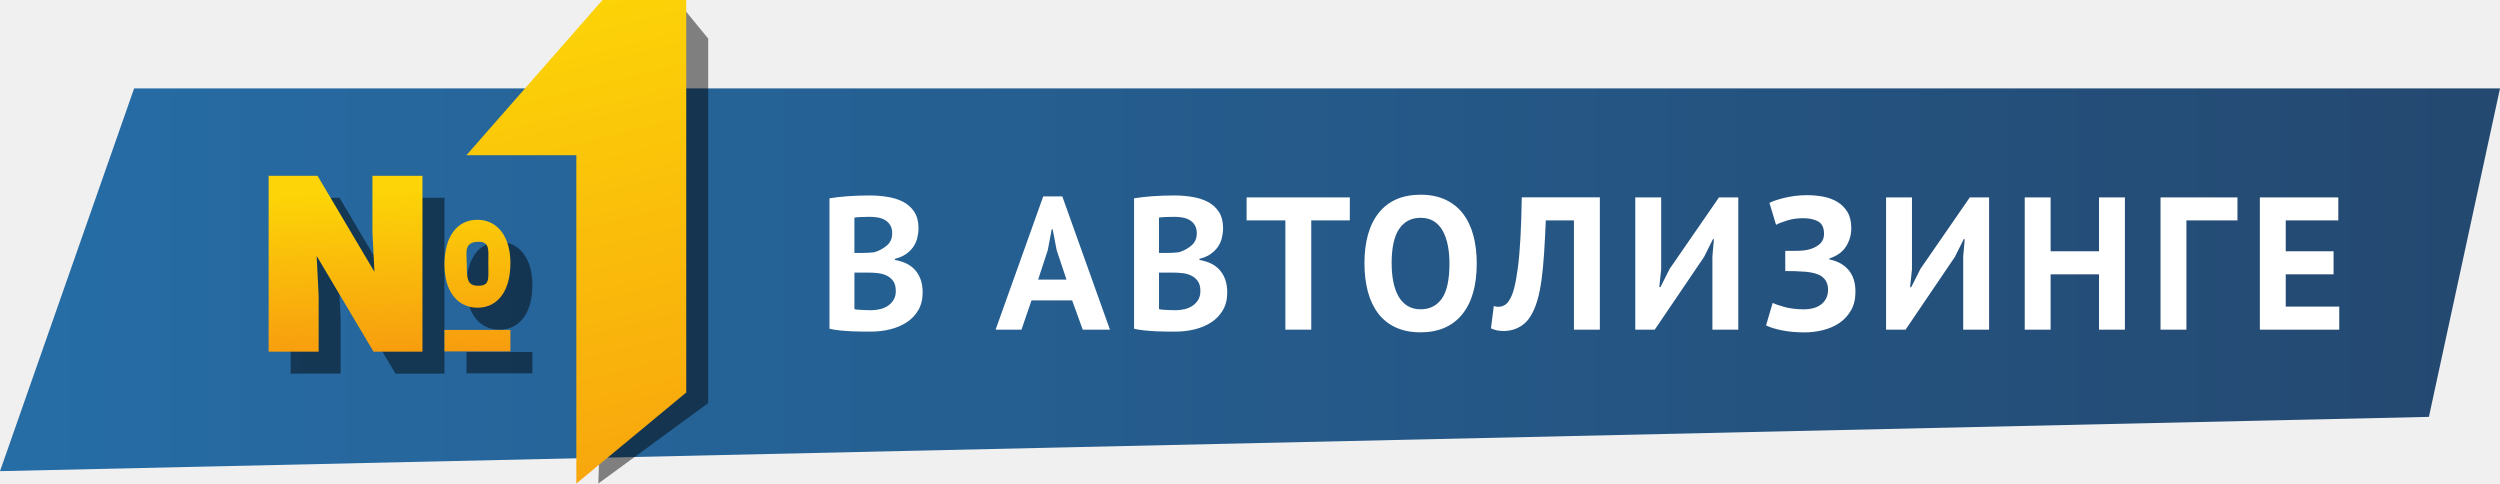
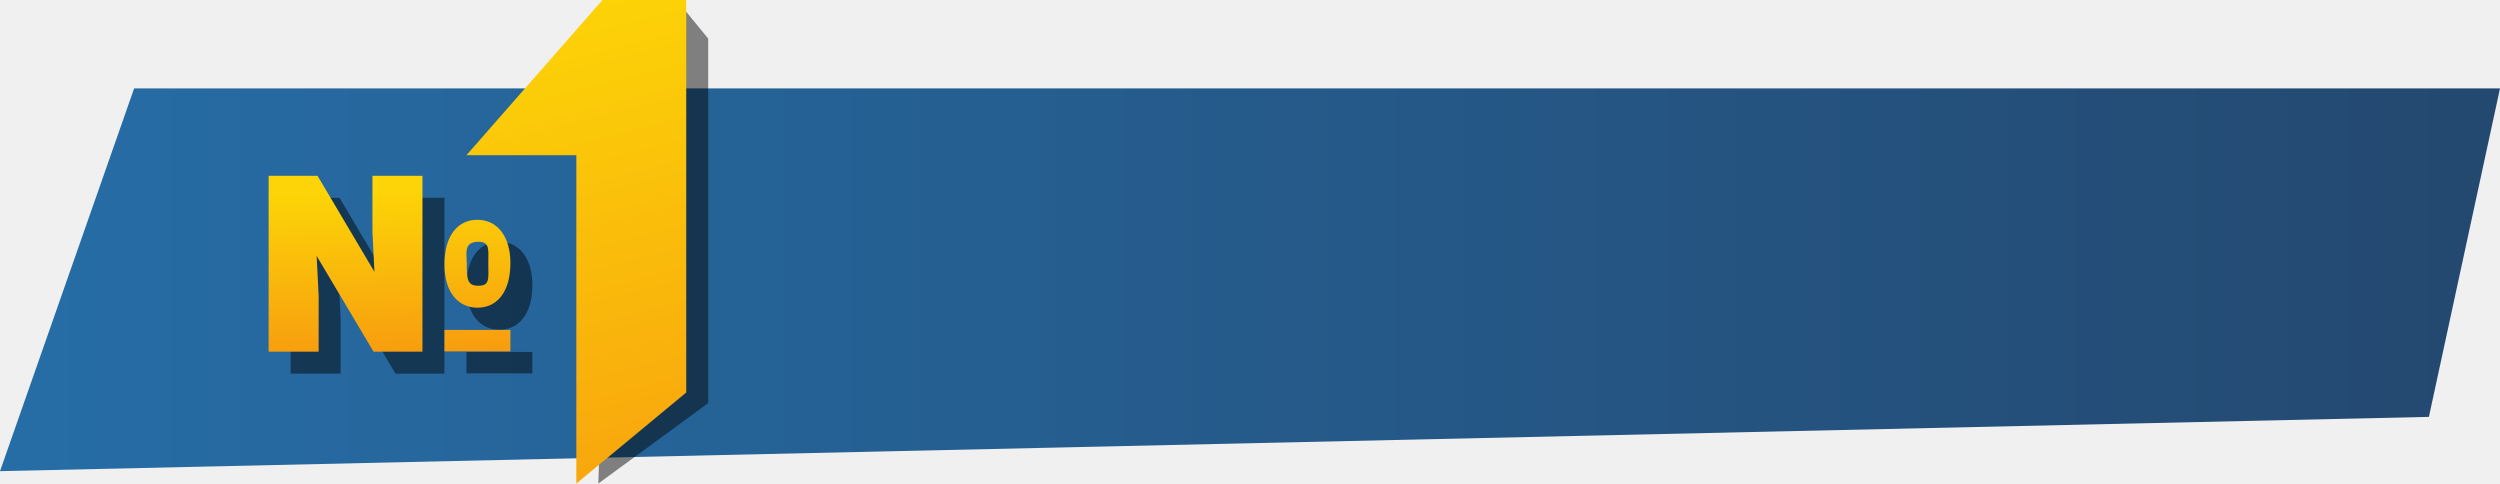
<svg xmlns="http://www.w3.org/2000/svg" id="svg35" version="1.1" viewBox="0 0 113.744 22" height="22" width="113.744">
  <defs id="defs17">
    <linearGradient gradientUnits="userSpaceOnUse" gradientTransform="scale(2.555556,0.3913043)" id="linearGradient-1" y2="49.536" x2="0.86" y1="49.536" x1="44.509">
      <stop id="stop2" offset="0%" stop-color="#266DA6" />
      <stop id="stop4" offset="100%" stop-color="#244971" />
    </linearGradient>
    <linearGradient gradientUnits="userSpaceOnUse" gradientTransform="scale(0.6741999,1.48324)" id="linearGradient-2" y2="23.71" x2="41.142" y1="0.512" x1="38.454">
      <stop id="stop7" offset="0%" stop-color="#FCD407" />
      <stop id="stop9" offset="100%" stop-color="#F68D11" />
    </linearGradient>
    <linearGradient gradientUnits="userSpaceOnUse" gradientTransform="scale(1.172604,0.8528029)" id="linearGradient-3" y2="22.171" x2="15.718" y1="11.122" x1="15.113">
      <stop id="stop12" offset="0%" stop-color="#FCD407" />
      <stop id="stop14" offset="100%" stop-color="#F68D11" />
    </linearGradient>
  </defs>
  <g transform="translate(-65.77807,-30)" style="fill:none;fill-rule:evenodd;stroke:none;stroke-width:1" id="Final-design">
    <g transform="translate(-781,-346)" id="States">
      <g transform="translate(781,346)" id="Group-6">
        <g transform="translate(65.77806,29.24)" id="Group">
          <polygon style="fill:url(#linearGradient-1)" points="107.641,22.196 2.1296551e-013,22.196 3.235,7.25 113.744,4.78 " transform="rotate(180,56.87215,13.48821)" id="Rectangle" />
          <path style="fill:#000000;fill-opacity:0.472" id="path26" d="M 32.222,2.516 V 19.099 l -5,3.661 0.714,-22 h 2.846 z m -16.774,7.244 2.588,4.367 -0.091,-1.822 V 9.76 h 2.276 v 8 h -2.226 l -2.588,-4.356 0.091,1.822 v 2.533 h -2.276 V 9.76 Z m 5.774,4.036 c 0,-1.313 0.603,-2.036 1.492,-2.036 0.936,0 1.508,0.783 1.508,1.964 0,1.386 -0.657,2.036 -1.5,2.036 -0.843,0 -1.5,-0.663 -1.5,-1.964 z m 3,3.951 h -3 v -0.975 h 3 z" />
          <polygon style="fill:url(#linearGradient-2)" points="31.222,18.618 26.222,22.76 26.222,7.821 21.222,7.821 27.411,0.76 31.222,0.76 " id="Line-3" />
          <path style="fill:url(#linearGradient-3)" id="№" d="m 14.448,8.76 2.588,4.367 -0.091,-1.822 V 8.76 h 2.276 v 8 h -2.226 l -2.588,-4.356 0.091,1.822 v 2.533 h -2.276 V 8.76 Z m 7.327,3 c -0.693,0 -0.538,0.524 -0.538,0.963 0,0.72 0.011,1.037 0.523,1.037 0.542,0 0.457,-0.317 0.457,-1.037 0,-0.561 0.085,-0.963 -0.442,-0.963 z m -1.553,1.036 c 0,-1.313 0.603,-2.036 1.492,-2.036 0.936,0 1.508,0.783 1.508,1.964 0,1.386 -0.657,2.036 -1.5,2.036 -0.843,0 -1.5,-0.663 -1.5,-1.964 z m 3,3.951 h -3 v -0.975 h 3 z" />
-           <path style="fill:#ffffff;fill-rule:nonzero" id="ВАВТОЛИЗИНГЕ" d="m 41.789,11.142 c 0,0.149 -0.019,0.298 -0.056,0.447 -0.037,0.149 -0.099,0.285 -0.185,0.408 -0.086,0.123 -0.198,0.232 -0.335,0.327 -0.138,0.095 -0.304,0.165 -0.499,0.211 v 0.052 c 0.172,0.029 0.335,0.077 0.49,0.146 0.155,0.069 0.29,0.163 0.404,0.284 0.115,0.12 0.205,0.267 0.271,0.439 0.066,0.172 0.099,0.376 0.099,0.611 0,0.31 -0.066,0.578 -0.198,0.804 -0.132,0.226 -0.308,0.411 -0.529,0.555 -0.221,0.143 -0.472,0.249 -0.752,0.318 -0.281,0.069 -0.57,0.103 -0.869,0.103 h -0.374 c -0.152,0 -0.315,-0.004 -0.49,-0.013 -0.175,-0.009 -0.353,-0.021 -0.533,-0.039 -0.181,-0.017 -0.345,-0.043 -0.494,-0.077 V 9.783 c 0.109,-0.017 0.234,-0.034 0.374,-0.052 0.14,-0.017 0.291,-0.032 0.452,-0.043 0.161,-0.011 0.325,-0.02 0.494,-0.026 0.169,-0.006 0.337,-0.009 0.503,-0.009 0.281,0 0.555,0.021 0.821,0.065 0.267,0.043 0.505,0.119 0.714,0.228 0.209,0.109 0.377,0.261 0.503,0.456 0.126,0.195 0.189,0.441 0.189,0.74 z m -2.15,3.732 c 0.143,0 0.282,-0.017 0.417,-0.052 0.135,-0.034 0.254,-0.087 0.357,-0.159 0.103,-0.072 0.186,-0.162 0.249,-0.271 0.063,-0.109 0.095,-0.238 0.095,-0.387 0,-0.189 -0.037,-0.338 -0.112,-0.447 -0.075,-0.109 -0.172,-0.193 -0.292,-0.254 -0.12,-0.06 -0.255,-0.099 -0.404,-0.116 -0.149,-0.017 -0.298,-0.026 -0.447,-0.026 h -0.628 v 1.66 c 0.029,0.011 0.075,0.02 0.138,0.026 0.063,0.006 0.13,0.01 0.202,0.013 0.072,0.003 0.146,0.006 0.224,0.009 0.077,0.003 0.145,0.004 0.202,0.004 z m -0.387,-2.606 c 0.08,0 0.173,-0.003 0.28,-0.009 0.106,-0.006 0.194,-0.014 0.262,-0.026 0.218,-0.069 0.406,-0.172 0.563,-0.31 0.158,-0.138 0.236,-0.318 0.236,-0.542 0,-0.149 -0.029,-0.272 -0.086,-0.37 -0.057,-0.097 -0.133,-0.175 -0.228,-0.232 -0.095,-0.057 -0.202,-0.097 -0.323,-0.12 -0.12,-0.023 -0.247,-0.034 -0.378,-0.034 -0.149,0 -0.287,0.003 -0.413,0.009 -0.126,0.006 -0.224,0.014 -0.292,0.026 v 1.608 z m 9.528,2.159 h -1.849 l -0.456,1.333 h -1.178 l 2.167,-6.063 h 0.869 l 2.167,6.063 h -1.238 z m -1.548,-0.946 h 1.29 l -0.447,-1.342 -0.181,-0.946 h -0.043 l -0.181,0.955 z m 8.415,-2.339 c 0,0.149 -0.019,0.298 -0.056,0.447 -0.037,0.149 -0.099,0.285 -0.185,0.408 -0.086,0.123 -0.198,0.232 -0.335,0.327 -0.138,0.095 -0.304,0.165 -0.499,0.211 v 0.052 c 0.172,0.029 0.335,0.077 0.49,0.146 0.155,0.069 0.29,0.163 0.404,0.284 0.115,0.12 0.205,0.267 0.271,0.439 0.066,0.172 0.099,0.376 0.099,0.611 0,0.31 -0.066,0.578 -0.198,0.804 -0.132,0.226 -0.308,0.411 -0.529,0.555 -0.221,0.143 -0.472,0.249 -0.752,0.318 -0.281,0.069 -0.57,0.103 -0.869,0.103 h -0.374 c -0.152,0 -0.315,-0.004 -0.49,-0.013 -0.175,-0.009 -0.353,-0.021 -0.533,-0.039 -0.181,-0.017 -0.345,-0.043 -0.494,-0.077 V 9.783 c 0.109,-0.017 0.234,-0.034 0.374,-0.052 0.14,-0.017 0.291,-0.032 0.452,-0.043 0.161,-0.011 0.325,-0.02 0.494,-0.026 0.169,-0.006 0.337,-0.009 0.503,-0.009 0.281,0 0.555,0.021 0.821,0.065 0.267,0.043 0.505,0.119 0.714,0.228 0.209,0.109 0.377,0.261 0.503,0.456 0.126,0.195 0.189,0.441 0.189,0.74 z m -2.15,3.732 c 0.143,0 0.282,-0.017 0.417,-0.052 0.135,-0.034 0.254,-0.087 0.357,-0.159 0.103,-0.072 0.186,-0.162 0.249,-0.271 0.063,-0.109 0.095,-0.238 0.095,-0.387 0,-0.189 -0.037,-0.338 -0.112,-0.447 -0.075,-0.109 -0.172,-0.193 -0.292,-0.254 -0.12,-0.06 -0.255,-0.099 -0.404,-0.116 -0.149,-0.017 -0.298,-0.026 -0.447,-0.026 h -0.628 v 1.66 c 0.029,0.011 0.075,0.02 0.138,0.026 0.063,0.006 0.13,0.01 0.202,0.013 0.072,0.003 0.146,0.006 0.224,0.009 0.077,0.003 0.145,0.004 0.202,0.004 z m -0.387,-2.606 c 0.08,0 0.173,-0.003 0.28,-0.009 0.106,-0.006 0.194,-0.014 0.262,-0.026 0.218,-0.069 0.406,-0.172 0.563,-0.31 0.158,-0.138 0.236,-0.318 0.236,-0.542 0,-0.149 -0.029,-0.272 -0.086,-0.37 -0.057,-0.097 -0.133,-0.175 -0.228,-0.232 -0.095,-0.057 -0.202,-0.097 -0.323,-0.12 -0.12,-0.023 -0.247,-0.034 -0.378,-0.034 -0.149,0 -0.287,0.003 -0.413,0.009 -0.126,0.006 -0.224,0.014 -0.292,0.026 v 1.608 z m 8.303,-1.479 h -1.754 v 4.971 h -1.178 v -4.971 h -1.763 V 9.74 h 4.696 z m 0.666,1.961 c 0,-1.003 0.221,-1.776 0.662,-2.318 0.441,-0.542 1.072,-0.813 1.892,-0.813 0.43,0 0.806,0.075 1.127,0.224 0.321,0.149 0.588,0.361 0.8,0.636 0.212,0.275 0.37,0.605 0.473,0.989 0.103,0.384 0.155,0.811 0.155,1.281 0,1.003 -0.222,1.776 -0.666,2.318 -0.444,0.542 -1.074,0.813 -1.888,0.813 -0.436,0 -0.814,-0.075 -1.135,-0.224 -0.321,-0.149 -0.586,-0.361 -0.795,-0.636 -0.209,-0.275 -0.365,-0.605 -0.469,-0.989 -0.103,-0.384 -0.155,-0.811 -0.155,-1.281 z m 1.238,0 c 0,0.304 0.026,0.583 0.077,0.839 0.052,0.255 0.13,0.474 0.236,0.658 0.106,0.183 0.242,0.327 0.408,0.43 0.166,0.103 0.364,0.155 0.593,0.155 0.419,0 0.742,-0.163 0.972,-0.49 0.229,-0.327 0.344,-0.857 0.344,-1.591 0,-0.292 -0.024,-0.565 -0.073,-0.817 -0.049,-0.252 -0.125,-0.473 -0.228,-0.662 -0.103,-0.189 -0.238,-0.337 -0.404,-0.443 -0.166,-0.106 -0.37,-0.159 -0.611,-0.159 -0.419,0 -0.742,0.168 -0.972,0.503 -0.229,0.335 -0.344,0.861 -0.344,1.578 z m 8.294,-1.961 h -1.281 c -0.023,0.545 -0.049,1.041 -0.077,1.488 -0.029,0.447 -0.067,0.85 -0.116,1.208 -0.049,0.358 -0.113,0.675 -0.194,0.95 -0.08,0.275 -0.183,0.513 -0.31,0.714 -0.08,0.132 -0.171,0.241 -0.271,0.327 -0.1,0.086 -0.205,0.155 -0.314,0.206 -0.109,0.052 -0.216,0.087 -0.323,0.107 -0.106,0.02 -0.205,0.03 -0.297,0.03 -0.132,0 -0.242,-0.01 -0.331,-0.03 -0.089,-0.02 -0.176,-0.05 -0.262,-0.09 l 0.129,-1.015 c 0.034,0.011 0.069,0.02 0.103,0.026 0.034,0.006 0.069,0.009 0.103,0.009 0.092,0 0.182,-0.023 0.271,-0.069 0.089,-0.046 0.165,-0.123 0.228,-0.232 0.086,-0.126 0.161,-0.311 0.224,-0.555 0.063,-0.244 0.119,-0.555 0.168,-0.933 0.049,-0.378 0.087,-0.83 0.116,-1.355 0.029,-0.525 0.049,-1.137 0.06,-1.836 h 3.552 v 6.02 h -1.178 z m 6.299,1.634 0.069,-0.783 h -0.043 l -0.404,0.808 -2.245,3.311 h -0.886 V 9.74 h 1.178 v 3.277 l -0.086,0.808 h 0.052 l 0.421,-0.834 2.245,-3.251 h 0.877 v 6.02 h -1.178 z m 3.315,0.671 v -0.92 h 0.396 c 0.075,0 0.15,-0.001 0.228,-0.004 0.077,-0.003 0.153,-0.009 0.228,-0.017 0.075,-0.009 0.135,-0.019 0.181,-0.03 0.201,-0.046 0.373,-0.128 0.516,-0.245 0.143,-0.118 0.215,-0.277 0.215,-0.477 0,-0.275 -0.087,-0.463 -0.262,-0.563 -0.175,-0.1 -0.406,-0.15 -0.692,-0.15 -0.258,0 -0.499,0.034 -0.722,0.103 -0.224,0.069 -0.393,0.135 -0.507,0.198 l -0.301,-0.998 c 0.063,-0.034 0.153,-0.072 0.271,-0.112 0.118,-0.04 0.252,-0.079 0.404,-0.116 0.152,-0.037 0.317,-0.067 0.494,-0.09 0.178,-0.023 0.358,-0.034 0.542,-0.034 0.252,0 0.499,0.023 0.74,0.069 0.241,0.046 0.456,0.126 0.645,0.241 0.189,0.115 0.341,0.268 0.456,0.46 0.115,0.192 0.172,0.437 0.172,0.735 0,0.298 -0.079,0.573 -0.236,0.826 -0.158,0.252 -0.411,0.436 -0.761,0.55 v 0.043 c 0.373,0.075 0.664,0.235 0.873,0.482 0.209,0.247 0.314,0.576 0.314,0.989 0,0.327 -0.066,0.606 -0.198,0.839 -0.132,0.232 -0.305,0.423 -0.52,0.572 -0.215,0.149 -0.463,0.259 -0.744,0.331 -0.281,0.072 -0.568,0.107 -0.86,0.107 -0.378,0 -0.722,-0.032 -1.032,-0.095 -0.31,-0.063 -0.548,-0.138 -0.714,-0.224 l 0.301,-1.023 c 0.132,0.063 0.321,0.128 0.568,0.194 0.247,0.066 0.539,0.099 0.877,0.099 0.126,0 0.254,-0.016 0.383,-0.047 0.129,-0.032 0.245,-0.083 0.348,-0.155 0.103,-0.072 0.186,-0.165 0.249,-0.28 0.063,-0.115 0.095,-0.252 0.095,-0.413 0,-0.269 -0.1,-0.473 -0.301,-0.611 -0.201,-0.138 -0.559,-0.212 -1.075,-0.224 -0.069,-0.006 -0.12,-0.009 -0.155,-0.009 z m 8.096,-0.671 0.069,-0.783 h -0.043 l -0.404,0.808 -2.245,3.311 h -0.886 V 9.74 h 1.178 v 3.277 l -0.086,0.808 h 0.052 l 0.421,-0.834 2.245,-3.251 h 0.877 v 6.02 h -1.178 z m 6.179,0.817 h -2.202 v 2.52 h -1.178 V 9.74 h 1.178 v 2.451 h 2.202 V 9.74 h 1.178 v 6.02 h -1.178 z m 6.299,-2.451 h -2.322 v 4.971 h -1.178 V 9.74 h 3.5 z m 1.019,-1.049 h 3.569 v 1.049 h -2.391 v 1.402 h 2.176 v 1.049 h -2.176 v 1.471 h 2.434 v 1.049 h -3.612 z" />
+           <path style="fill:$white-color;fill-rule:nonzero" id="ВАВТОЛИЗИНГЕ" d="m 41.789,11.142 c 0,0.149 -0.019,0.298 -0.056,0.447 -0.037,0.149 -0.099,0.285 -0.185,0.408 -0.086,0.123 -0.198,0.232 -0.335,0.327 -0.138,0.095 -0.304,0.165 -0.499,0.211 v 0.052 c 0.172,0.029 0.335,0.077 0.49,0.146 0.155,0.069 0.29,0.163 0.404,0.284 0.115,0.12 0.205,0.267 0.271,0.439 0.066,0.172 0.099,0.376 0.099,0.611 0,0.31 -0.066,0.578 -0.198,0.804 -0.132,0.226 -0.308,0.411 -0.529,0.555 -0.221,0.143 -0.472,0.249 -0.752,0.318 -0.281,0.069 -0.57,0.103 -0.869,0.103 h -0.374 c -0.152,0 -0.315,-0.004 -0.49,-0.013 -0.175,-0.009 -0.353,-0.021 -0.533,-0.039 -0.181,-0.017 -0.345,-0.043 -0.494,-0.077 V 9.783 c 0.109,-0.017 0.234,-0.034 0.374,-0.052 0.14,-0.017 0.291,-0.032 0.452,-0.043 0.161,-0.011 0.325,-0.02 0.494,-0.026 0.169,-0.006 0.337,-0.009 0.503,-0.009 0.281,0 0.555,0.021 0.821,0.065 0.267,0.043 0.505,0.119 0.714,0.228 0.209,0.109 0.377,0.261 0.503,0.456 0.126,0.195 0.189,0.441 0.189,0.74 z m -2.15,3.732 c 0.143,0 0.282,-0.017 0.417,-0.052 0.135,-0.034 0.254,-0.087 0.357,-0.159 0.103,-0.072 0.186,-0.162 0.249,-0.271 0.063,-0.109 0.095,-0.238 0.095,-0.387 0,-0.189 -0.037,-0.338 -0.112,-0.447 -0.075,-0.109 -0.172,-0.193 -0.292,-0.254 -0.12,-0.06 -0.255,-0.099 -0.404,-0.116 -0.149,-0.017 -0.298,-0.026 -0.447,-0.026 h -0.628 v 1.66 c 0.029,0.011 0.075,0.02 0.138,0.026 0.063,0.006 0.13,0.01 0.202,0.013 0.072,0.003 0.146,0.006 0.224,0.009 0.077,0.003 0.145,0.004 0.202,0.004 z m -0.387,-2.606 c 0.08,0 0.173,-0.003 0.28,-0.009 0.106,-0.006 0.194,-0.014 0.262,-0.026 0.218,-0.069 0.406,-0.172 0.563,-0.31 0.158,-0.138 0.236,-0.318 0.236,-0.542 0,-0.149 -0.029,-0.272 -0.086,-0.37 -0.057,-0.097 -0.133,-0.175 -0.228,-0.232 -0.095,-0.057 -0.202,-0.097 -0.323,-0.12 -0.12,-0.023 -0.247,-0.034 -0.378,-0.034 -0.149,0 -0.287,0.003 -0.413,0.009 -0.126,0.006 -0.224,0.014 -0.292,0.026 v 1.608 z m 9.528,2.159 h -1.849 l -0.456,1.333 h -1.178 l 2.167,-6.063 h 0.869 l 2.167,6.063 h -1.238 z m -1.548,-0.946 h 1.29 l -0.447,-1.342 -0.181,-0.946 h -0.043 l -0.181,0.955 z m 8.415,-2.339 c 0,0.149 -0.019,0.298 -0.056,0.447 -0.037,0.149 -0.099,0.285 -0.185,0.408 -0.086,0.123 -0.198,0.232 -0.335,0.327 -0.138,0.095 -0.304,0.165 -0.499,0.211 v 0.052 c 0.172,0.029 0.335,0.077 0.49,0.146 0.155,0.069 0.29,0.163 0.404,0.284 0.115,0.12 0.205,0.267 0.271,0.439 0.066,0.172 0.099,0.376 0.099,0.611 0,0.31 -0.066,0.578 -0.198,0.804 -0.132,0.226 -0.308,0.411 -0.529,0.555 -0.221,0.143 -0.472,0.249 -0.752,0.318 -0.281,0.069 -0.57,0.103 -0.869,0.103 h -0.374 c -0.152,0 -0.315,-0.004 -0.49,-0.013 -0.175,-0.009 -0.353,-0.021 -0.533,-0.039 -0.181,-0.017 -0.345,-0.043 -0.494,-0.077 V 9.783 c 0.109,-0.017 0.234,-0.034 0.374,-0.052 0.14,-0.017 0.291,-0.032 0.452,-0.043 0.161,-0.011 0.325,-0.02 0.494,-0.026 0.169,-0.006 0.337,-0.009 0.503,-0.009 0.281,0 0.555,0.021 0.821,0.065 0.267,0.043 0.505,0.119 0.714,0.228 0.209,0.109 0.377,0.261 0.503,0.456 0.126,0.195 0.189,0.441 0.189,0.74 z m -2.15,3.732 c 0.143,0 0.282,-0.017 0.417,-0.052 0.135,-0.034 0.254,-0.087 0.357,-0.159 0.103,-0.072 0.186,-0.162 0.249,-0.271 0.063,-0.109 0.095,-0.238 0.095,-0.387 0,-0.189 -0.037,-0.338 -0.112,-0.447 -0.075,-0.109 -0.172,-0.193 -0.292,-0.254 -0.12,-0.06 -0.255,-0.099 -0.404,-0.116 -0.149,-0.017 -0.298,-0.026 -0.447,-0.026 h -0.628 v 1.66 c 0.029,0.011 0.075,0.02 0.138,0.026 0.063,0.006 0.13,0.01 0.202,0.013 0.072,0.003 0.146,0.006 0.224,0.009 0.077,0.003 0.145,0.004 0.202,0.004 z m -0.387,-2.606 c 0.08,0 0.173,-0.003 0.28,-0.009 0.106,-0.006 0.194,-0.014 0.262,-0.026 0.218,-0.069 0.406,-0.172 0.563,-0.31 0.158,-0.138 0.236,-0.318 0.236,-0.542 0,-0.149 -0.029,-0.272 -0.086,-0.37 -0.057,-0.097 -0.133,-0.175 -0.228,-0.232 -0.095,-0.057 -0.202,-0.097 -0.323,-0.12 -0.12,-0.023 -0.247,-0.034 -0.378,-0.034 -0.149,0 -0.287,0.003 -0.413,0.009 -0.126,0.006 -0.224,0.014 -0.292,0.026 v 1.608 z m 8.303,-1.479 h -1.754 v 4.971 h -1.178 v -4.971 h -1.763 V 9.74 h 4.696 z m 0.666,1.961 c 0,-1.003 0.221,-1.776 0.662,-2.318 0.441,-0.542 1.072,-0.813 1.892,-0.813 0.43,0 0.806,0.075 1.127,0.224 0.321,0.149 0.588,0.361 0.8,0.636 0.212,0.275 0.37,0.605 0.473,0.989 0.103,0.384 0.155,0.811 0.155,1.281 0,1.003 -0.222,1.776 -0.666,2.318 -0.444,0.542 -1.074,0.813 -1.888,0.813 -0.436,0 -0.814,-0.075 -1.135,-0.224 -0.321,-0.149 -0.586,-0.361 -0.795,-0.636 -0.209,-0.275 -0.365,-0.605 -0.469,-0.989 -0.103,-0.384 -0.155,-0.811 -0.155,-1.281 z m 1.238,0 c 0,0.304 0.026,0.583 0.077,0.839 0.052,0.255 0.13,0.474 0.236,0.658 0.106,0.183 0.242,0.327 0.408,0.43 0.166,0.103 0.364,0.155 0.593,0.155 0.419,0 0.742,-0.163 0.972,-0.49 0.229,-0.327 0.344,-0.857 0.344,-1.591 0,-0.292 -0.024,-0.565 -0.073,-0.817 -0.049,-0.252 -0.125,-0.473 -0.228,-0.662 -0.103,-0.189 -0.238,-0.337 -0.404,-0.443 -0.166,-0.106 -0.37,-0.159 -0.611,-0.159 -0.419,0 -0.742,0.168 -0.972,0.503 -0.229,0.335 -0.344,0.861 -0.344,1.578 z m 8.294,-1.961 h -1.281 c -0.023,0.545 -0.049,1.041 -0.077,1.488 -0.029,0.447 -0.067,0.85 -0.116,1.208 -0.049,0.358 -0.113,0.675 -0.194,0.95 -0.08,0.275 -0.183,0.513 -0.31,0.714 -0.08,0.132 -0.171,0.241 -0.271,0.327 -0.1,0.086 -0.205,0.155 -0.314,0.206 -0.109,0.052 -0.216,0.087 -0.323,0.107 -0.106,0.02 -0.205,0.03 -0.297,0.03 -0.132,0 -0.242,-0.01 -0.331,-0.03 -0.089,-0.02 -0.176,-0.05 -0.262,-0.09 l 0.129,-1.015 c 0.034,0.011 0.069,0.02 0.103,0.026 0.034,0.006 0.069,0.009 0.103,0.009 0.092,0 0.182,-0.023 0.271,-0.069 0.089,-0.046 0.165,-0.123 0.228,-0.232 0.086,-0.126 0.161,-0.311 0.224,-0.555 0.063,-0.244 0.119,-0.555 0.168,-0.933 0.049,-0.378 0.087,-0.83 0.116,-1.355 0.029,-0.525 0.049,-1.137 0.06,-1.836 h 3.552 v 6.02 h -1.178 z m 6.299,1.634 0.069,-0.783 h -0.043 l -0.404,0.808 -2.245,3.311 h -0.886 V 9.74 h 1.178 v 3.277 l -0.086,0.808 h 0.052 l 0.421,-0.834 2.245,-3.251 h 0.877 v 6.02 h -1.178 z m 3.315,0.671 v -0.92 h 0.396 c 0.075,0 0.15,-0.001 0.228,-0.004 0.077,-0.003 0.153,-0.009 0.228,-0.017 0.075,-0.009 0.135,-0.019 0.181,-0.03 0.201,-0.046 0.373,-0.128 0.516,-0.245 0.143,-0.118 0.215,-0.277 0.215,-0.477 0,-0.275 -0.087,-0.463 -0.262,-0.563 -0.175,-0.1 -0.406,-0.15 -0.692,-0.15 -0.258,0 -0.499,0.034 -0.722,0.103 -0.224,0.069 -0.393,0.135 -0.507,0.198 l -0.301,-0.998 c 0.063,-0.034 0.153,-0.072 0.271,-0.112 0.118,-0.04 0.252,-0.079 0.404,-0.116 0.152,-0.037 0.317,-0.067 0.494,-0.09 0.178,-0.023 0.358,-0.034 0.542,-0.034 0.252,0 0.499,0.023 0.74,0.069 0.241,0.046 0.456,0.126 0.645,0.241 0.189,0.115 0.341,0.268 0.456,0.46 0.115,0.192 0.172,0.437 0.172,0.735 0,0.298 -0.079,0.573 -0.236,0.826 -0.158,0.252 -0.411,0.436 -0.761,0.55 v 0.043 c 0.373,0.075 0.664,0.235 0.873,0.482 0.209,0.247 0.314,0.576 0.314,0.989 0,0.327 -0.066,0.606 -0.198,0.839 -0.132,0.232 -0.305,0.423 -0.52,0.572 -0.215,0.149 -0.463,0.259 -0.744,0.331 -0.281,0.072 -0.568,0.107 -0.86,0.107 -0.378,0 -0.722,-0.032 -1.032,-0.095 -0.31,-0.063 -0.548,-0.138 -0.714,-0.224 l 0.301,-1.023 c 0.132,0.063 0.321,0.128 0.568,0.194 0.247,0.066 0.539,0.099 0.877,0.099 0.126,0 0.254,-0.016 0.383,-0.047 0.129,-0.032 0.245,-0.083 0.348,-0.155 0.103,-0.072 0.186,-0.165 0.249,-0.28 0.063,-0.115 0.095,-0.252 0.095,-0.413 0,-0.269 -0.1,-0.473 -0.301,-0.611 -0.201,-0.138 -0.559,-0.212 -1.075,-0.224 -0.069,-0.006 -0.12,-0.009 -0.155,-0.009 z m 8.096,-0.671 0.069,-0.783 h -0.043 l -0.404,0.808 -2.245,3.311 h -0.886 V 9.74 h 1.178 v 3.277 l -0.086,0.808 h 0.052 l 0.421,-0.834 2.245,-3.251 h 0.877 v 6.02 h -1.178 z m 6.179,0.817 h -2.202 v 2.52 h -1.178 V 9.74 h 1.178 v 2.451 h 2.202 V 9.74 h 1.178 v 6.02 h -1.178 z m 6.299,-2.451 h -2.322 v 4.971 h -1.178 V 9.74 h 3.5 z m 1.019,-1.049 h 3.569 v 1.049 h -2.391 v 1.402 h 2.176 v 1.049 h -2.176 v 1.471 h 2.434 v 1.049 h -3.612 z" />
        </g>
      </g>
    </g>
  </g>
</svg>
